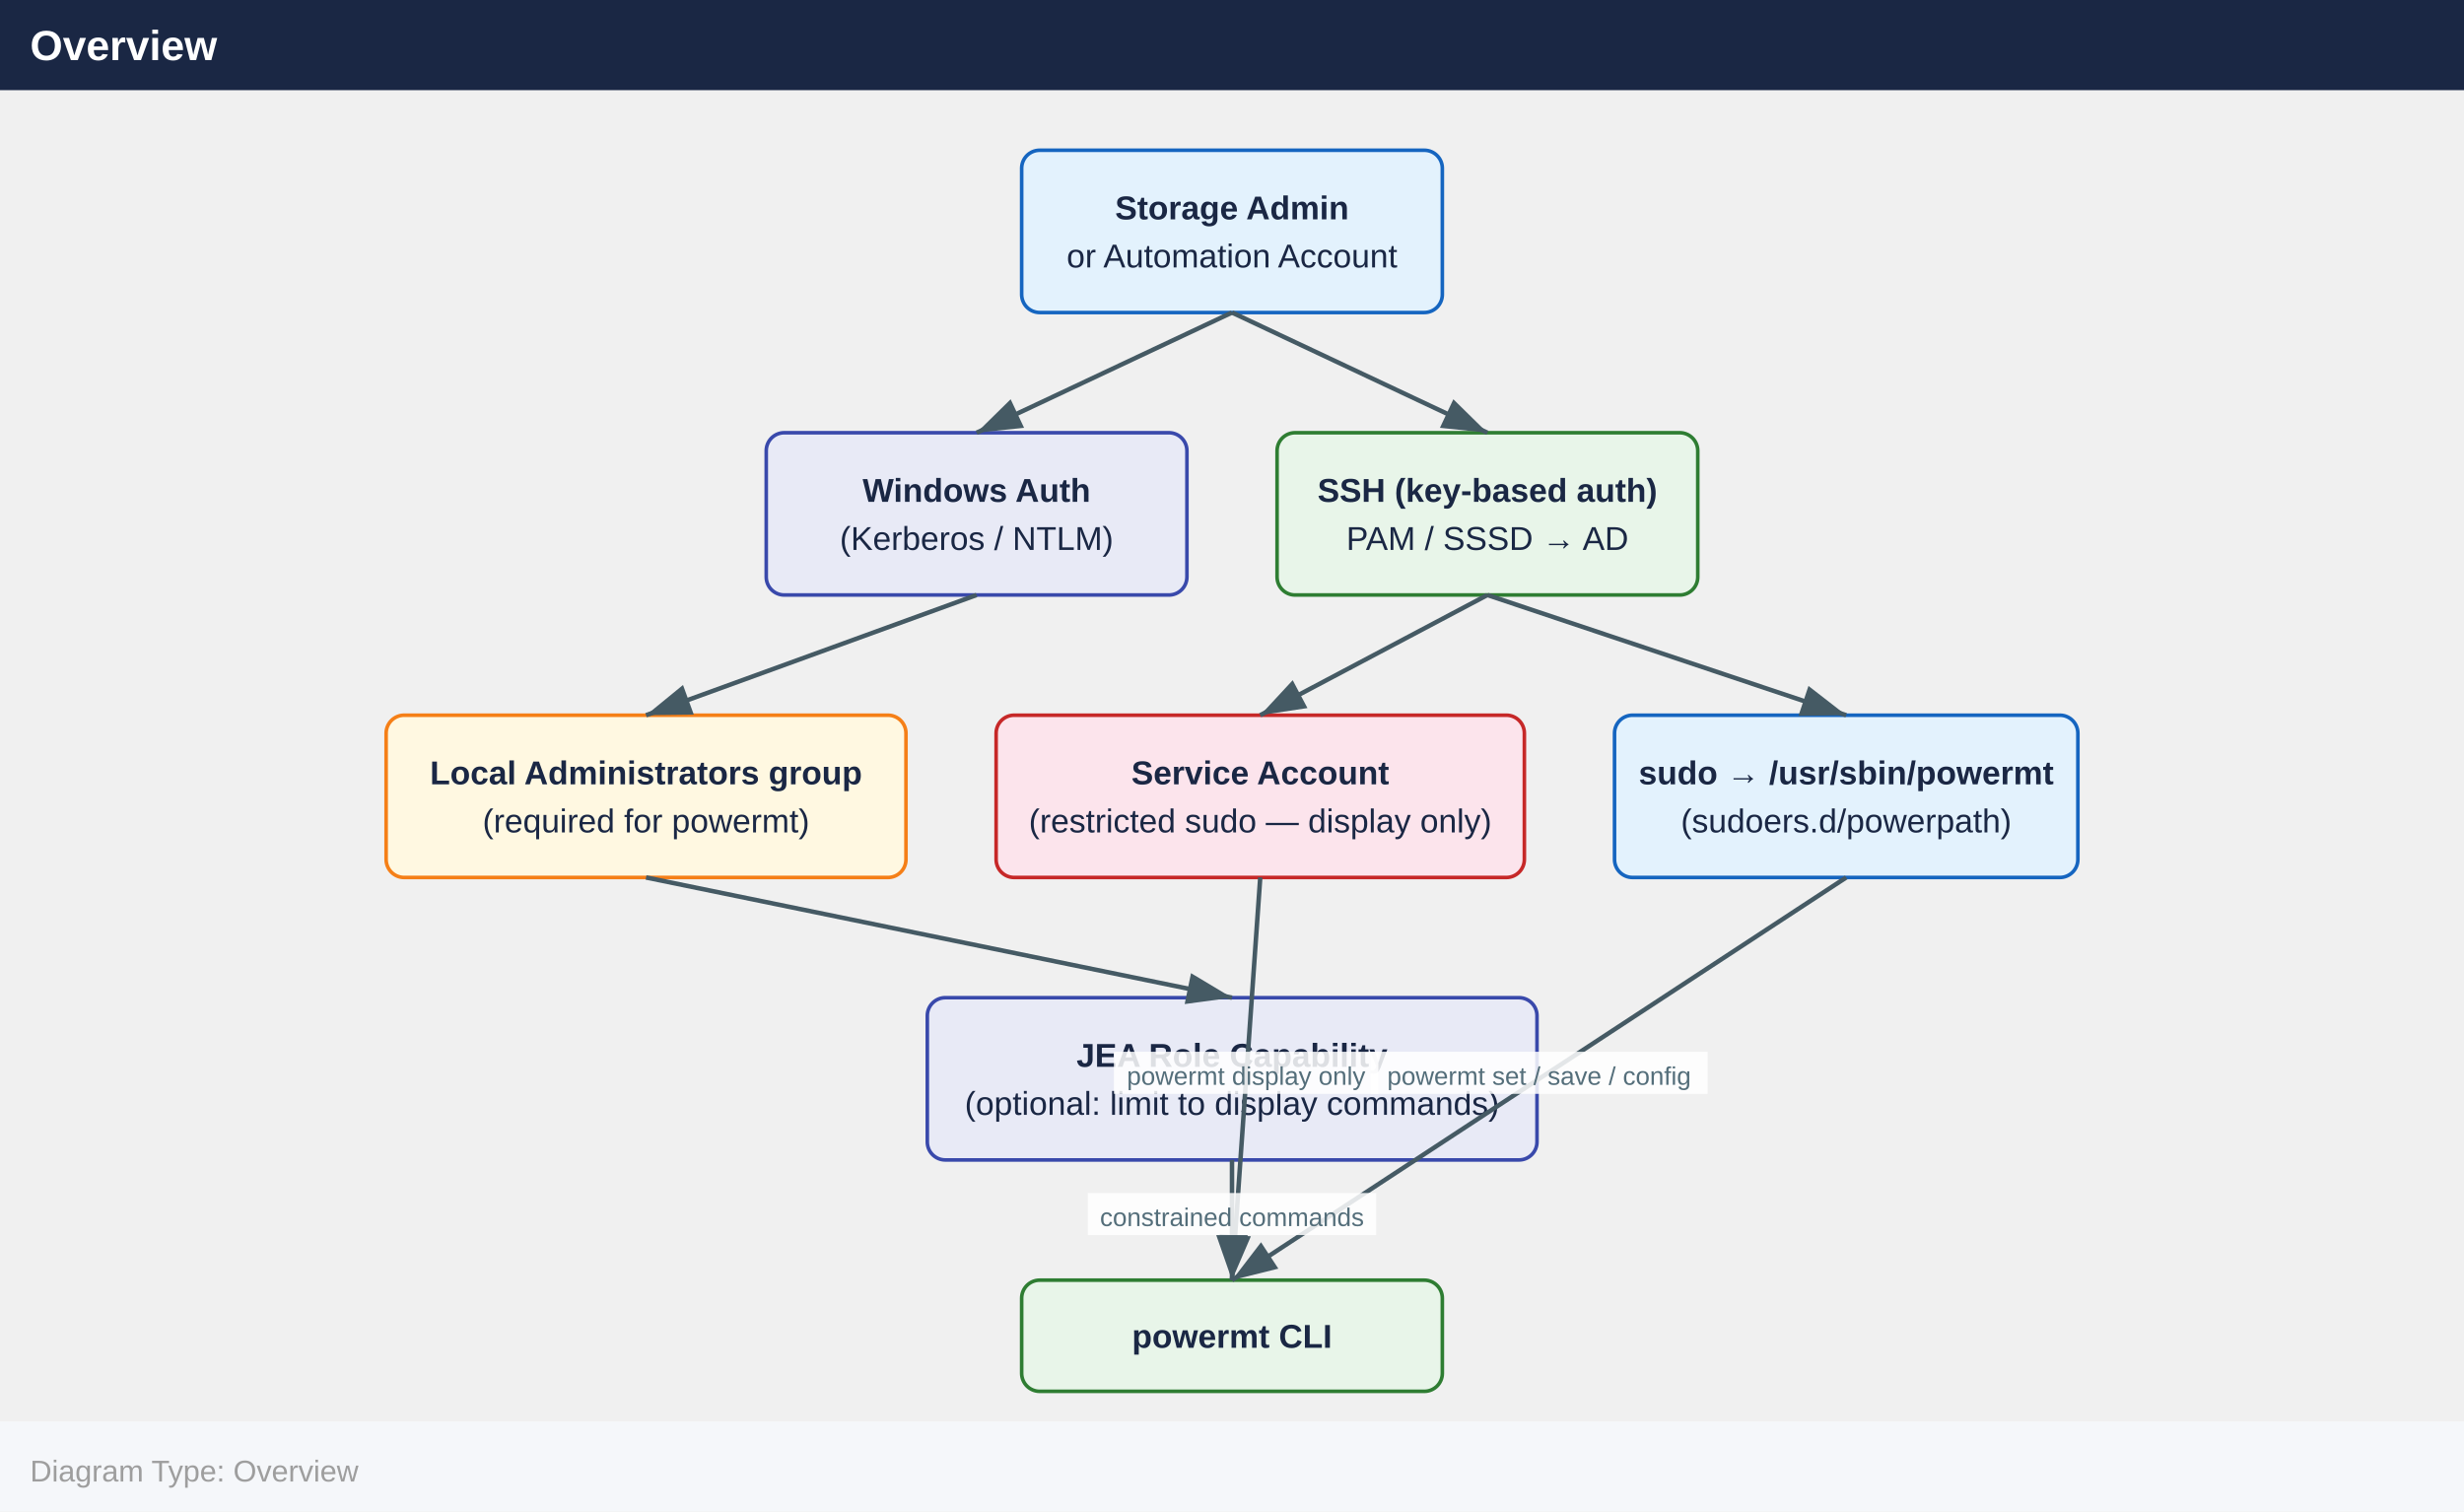
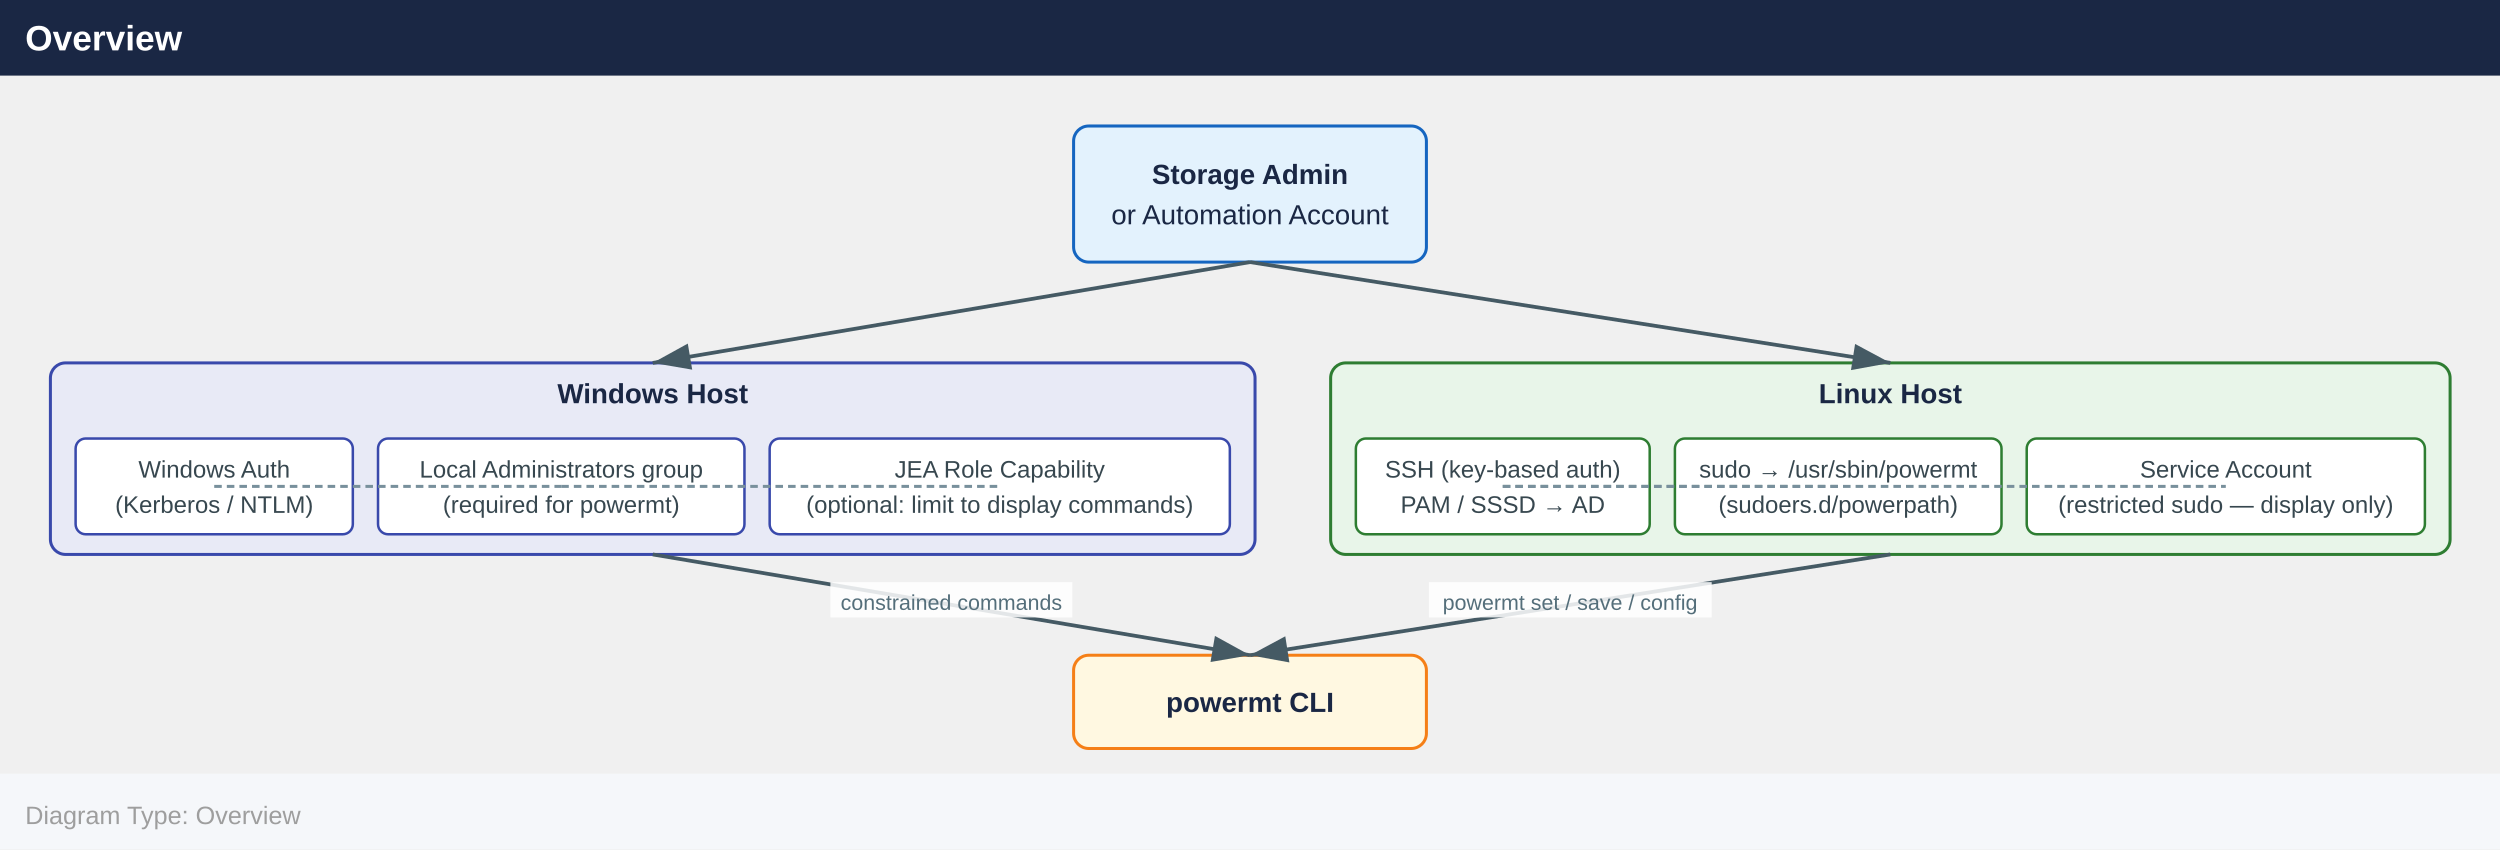
- <svg xmlns="http://www.w3.org/2000/svg" width="820" height="503" viewBox="0 0 820 503">
+ <svg xmlns="http://www.w3.org/2000/svg" width="992" height="337" viewBox="0 0 992 337">
  <defs>
    <marker id="arrowhead" markerWidth="10" markerHeight="7" refX="10" refY="3.5" orient="auto">
      <polygon points="0 0, 10 3.5, 0 7" fill="#455a64" />
    </marker>
  </defs>
-   <rect x="0" y="0" width="820" height="30" fill="#1a2744" />
+   <rect x="0" y="0" width="992" height="30" fill="#1a2744" />
  <text x="10" y="20" font-family="Arial,Helvetica,sans-serif" font-size="14" font-weight="bold" fill="#ffffff">Overview</text>
-   <rect x="340.0" y="50.0" width="140.0" height="54.0" rx="6" fill="#e3f2fd" stroke="#1565c0" stroke-width="1.2" />
-   <text x="410.0" y="73.0" text-anchor="middle" font-family="Arial,Helvetica,sans-serif" font-size="11" font-weight="700" fill="#1a2744">Storage Admin</text>
-   <text x="410.0" y="89.0" text-anchor="middle" font-family="Arial,Helvetica,sans-serif" font-size="11" font-weight="400" fill="#1a2744">or Automation Account</text>
-   <rect x="255.0" y="144.0" width="140.0" height="54.0" rx="6" fill="#e8eaf6" stroke="#3949ab" stroke-width="1.2" />
-   <text x="325.0" y="167.0" text-anchor="middle" font-family="Arial,Helvetica,sans-serif" font-size="11" font-weight="700" fill="#1a2744">Windows Auth</text>
-   <text x="325.0" y="183.0" text-anchor="middle" font-family="Arial,Helvetica,sans-serif" font-size="11" font-weight="400" fill="#1a2744">(Kerberos / NTLM)</text>
-   <rect x="425.0" y="144.0" width="140.0" height="54.0" rx="6" fill="#e8f5e9" stroke="#2e7d32" stroke-width="1.2" />
-   <text x="495.0" y="167.0" text-anchor="middle" font-family="Arial,Helvetica,sans-serif" font-size="11" font-weight="700" fill="#1a2744">SSH (key-based auth)</text>
-   <text x="495.0" y="183.0" text-anchor="middle" font-family="Arial,Helvetica,sans-serif" font-size="11" font-weight="400" fill="#1a2744">PAM / SSSD → AD</text>
-   <rect x="128.5" y="238.0" width="173.0" height="54.0" rx="6" fill="#fff8e1" stroke="#f57f17" stroke-width="1.2" />
-   <text x="215.0" y="261.0" text-anchor="middle" font-family="Arial,Helvetica,sans-serif" font-size="11" font-weight="700" fill="#1a2744">Local Administrators group</text>
-   <text x="215.0" y="277.0" text-anchor="middle" font-family="Arial,Helvetica,sans-serif" font-size="11" font-weight="400" fill="#1a2744">(required for powermt)</text>
-   <rect x="331.5" y="238.0" width="175.8" height="54.0" rx="6" fill="#fce4ec" stroke="#c62828" stroke-width="1.2" />
-   <text x="419.4" y="261.0" text-anchor="middle" font-family="Arial,Helvetica,sans-serif" font-size="11" font-weight="700" fill="#1a2744">Service Account</text>
-   <text x="419.4" y="277.0" text-anchor="middle" font-family="Arial,Helvetica,sans-serif" font-size="11" font-weight="400" fill="#1a2744">(restricted sudo — display only)</text>
-   <rect x="537.3" y="238.0" width="154.2" height="54.0" rx="6" fill="#e3f2fd" stroke="#1565c0" stroke-width="1.2" />
-   <text x="614.4" y="261.0" text-anchor="middle" font-family="Arial,Helvetica,sans-serif" font-size="11" font-weight="700" fill="#1a2744">sudo → /usr/sbin/powermt</text>
-   <text x="614.4" y="277.0" text-anchor="middle" font-family="Arial,Helvetica,sans-serif" font-size="11" font-weight="400" fill="#1a2744">(sudoers.d/powerpath)</text>
-   <rect x="308.6" y="332.0" width="202.9" height="54.0" rx="6" fill="#e8eaf6" stroke="#3949ab" stroke-width="1.2" />
-   <text x="410.0" y="355.0" text-anchor="middle" font-family="Arial,Helvetica,sans-serif" font-size="11" font-weight="700" fill="#1a2744">JEA Role Capability</text>
-   <text x="410.0" y="371.0" text-anchor="middle" font-family="Arial,Helvetica,sans-serif" font-size="11" font-weight="400" fill="#1a2744">(optional: limit to display commands)</text>
-   <rect x="340.0" y="426.0" width="140.0" height="37.0" rx="6" fill="#e8f5e9" stroke="#2e7d32" stroke-width="1.2" />
-   <text x="410.0" y="448.5" text-anchor="middle" font-family="Arial,Helvetica,sans-serif" font-size="11" font-weight="700" fill="#1a2744">powermt CLI</text>
-   <line x1="410.0" y1="104.0" x2="495.0" y2="144.0" stroke="#455a64" stroke-width="1.5" marker-end="url(#arrowhead)" />
-   <line x1="410.0" y1="104.0" x2="325.0" y2="144.0" stroke="#455a64" stroke-width="1.5" marker-end="url(#arrowhead)" />
-   <line x1="325.0" y1="198.0" x2="215.0" y2="238.0" stroke="#455a64" stroke-width="1.5" marker-end="url(#arrowhead)" />
-   <line x1="495.0" y1="198.0" x2="614.4" y2="238.0" stroke="#455a64" stroke-width="1.5" marker-end="url(#arrowhead)" />
-   <line x1="495.0" y1="198.0" x2="419.4" y2="238.0" stroke="#455a64" stroke-width="1.5" marker-end="url(#arrowhead)" />
-   <line x1="215.0" y1="292.0" x2="410.0" y2="332.0" stroke="#455a64" stroke-width="1.5" marker-end="url(#arrowhead)" />
-   <line x1="614.4" y1="292.0" x2="410.0" y2="426.0" stroke="#455a64" stroke-width="1.5" marker-end="url(#arrowhead)" />
-   <rect x="456.1" y="350.0" width="112.2" height="14" fill="#ffffff" opacity="0.85" />
-   <text x="512.2" y="361.0" text-anchor="middle" font-family="Arial,Helvetica,sans-serif" font-size="8.5" fill="#546e7a">powermt set / save / config</text>
-   <line x1="419.4" y1="292.0" x2="410.0" y2="426.0" stroke="#455a64" stroke-width="1.5" marker-end="url(#arrowhead)" />
-   <rect x="370.7" y="350.0" width="88.0" height="14" fill="#ffffff" opacity="0.85" />
-   <text x="414.7" y="361.0" text-anchor="middle" font-family="Arial,Helvetica,sans-serif" font-size="8.5" fill="#546e7a">powermt display only</text>
-   <line x1="410.0" y1="386.0" x2="410.0" y2="426.0" stroke="#455a64" stroke-width="1.5" marker-end="url(#arrowhead)" />
-   <rect x="362.0" y="397.0" width="96.0" height="14" fill="#ffffff" opacity="0.85" />
-   <text x="410.0" y="408.0" text-anchor="middle" font-family="Arial,Helvetica,sans-serif" font-size="8.5" fill="#546e7a">constrained commands</text>
-   <rect x="0" y="473.0" width="820" height="30" fill="#f5f7fa" />
-   <text x="10" y="493.0" font-family="Arial,Helvetica,sans-serif" font-size="10" fill="#9e9e9e">Diagram Type: Overview</text>
+   <rect x="426.0" y="50.0" width="140.0" height="54.0" rx="6" fill="#e3f2fd" stroke="#1565c0" stroke-width="1.2" />
+   <text x="496.0" y="73.0" text-anchor="middle" font-family="Arial,Helvetica,sans-serif" font-size="11" font-weight="700" fill="#1a2744">Storage Admin</text>
+   <text x="496.0" y="89.0" text-anchor="middle" font-family="Arial,Helvetica,sans-serif" font-size="11" font-weight="400" fill="#1a2744">or Automation Account</text>
+   <rect x="20.0" y="144.0" width="478.0" height="76.0" rx="6" fill="#e8eaf6" stroke="#3949ab" stroke-width="1.2" />
+   <text x="259.0" y="160.0" text-anchor="middle" font-family="Arial,Helvetica,sans-serif" font-size="11" font-weight="700" fill="#1a2744">Windows Host</text>
+   <rect x="30.0" y="174.0" width="110.0" height="38.0" rx="4" fill="#ffffff" stroke="#3949ab" stroke-width="1" />
+   <text x="85.0" y="189.5" text-anchor="middle" font-family="Arial,Helvetica,sans-serif" font-size="9.5" fill="#37474f">Windows Auth</text>
+   <text x="85.0" y="203.5" text-anchor="middle" font-family="Arial,Helvetica,sans-serif" font-size="9.5" fill="#37474f">(Kerberos / NTLM)</text>
+   <rect x="150.0" y="174.0" width="145.4" height="38.0" rx="4" fill="#ffffff" stroke="#3949ab" stroke-width="1" />
+   <text x="222.7" y="189.5" text-anchor="middle" font-family="Arial,Helvetica,sans-serif" font-size="9.5" fill="#37474f">Local Administrators group</text>
+   <text x="222.7" y="203.5" text-anchor="middle" font-family="Arial,Helvetica,sans-serif" font-size="9.5" fill="#37474f">(required for powermt)</text>
+   <rect x="305.4" y="174.0" width="182.6" height="38.0" rx="4" fill="#ffffff" stroke="#3949ab" stroke-width="1" />
+   <text x="396.7" y="189.5" text-anchor="middle" font-family="Arial,Helvetica,sans-serif" font-size="9.5" fill="#37474f">JEA Role Capability</text>
+   <text x="396.7" y="203.5" text-anchor="middle" font-family="Arial,Helvetica,sans-serif" font-size="9.5" fill="#37474f">(optional: limit to display commands)</text>
+   <rect x="528.0" y="144.0" width="444.2" height="76.0" rx="6" fill="#e8f5e9" stroke="#2e7d32" stroke-width="1.2" />
+   <text x="750.1" y="160.0" text-anchor="middle" font-family="Arial,Helvetica,sans-serif" font-size="11" font-weight="700" fill="#1a2744">Linux Host</text>
+   <rect x="538.0" y="174.0" width="116.6" height="38.0" rx="4" fill="#ffffff" stroke="#2e7d32" stroke-width="1" />
+   <text x="596.3" y="189.5" text-anchor="middle" font-family="Arial,Helvetica,sans-serif" font-size="9.5" fill="#37474f">SSH (key-based auth)</text>
+   <text x="596.3" y="203.5" text-anchor="middle" font-family="Arial,Helvetica,sans-serif" font-size="9.5" fill="#37474f">PAM / SSSD → AD</text>
+   <rect x="664.6" y="174.0" width="129.6" height="38.0" rx="4" fill="#ffffff" stroke="#2e7d32" stroke-width="1" />
+   <text x="729.4" y="189.5" text-anchor="middle" font-family="Arial,Helvetica,sans-serif" font-size="9.5" fill="#37474f">sudo → /usr/sbin/powermt</text>
+   <text x="729.4" y="203.5" text-anchor="middle" font-family="Arial,Helvetica,sans-serif" font-size="9.5" fill="#37474f">(sudoers.d/powerpath)</text>
+   <rect x="804.2" y="174.0" width="158.0" height="38.0" rx="4" fill="#ffffff" stroke="#2e7d32" stroke-width="1" />
+   <text x="883.2" y="189.5" text-anchor="middle" font-family="Arial,Helvetica,sans-serif" font-size="9.5" fill="#37474f">Service Account</text>
+   <text x="883.2" y="203.5" text-anchor="middle" font-family="Arial,Helvetica,sans-serif" font-size="9.5" fill="#37474f">(restricted sudo — display only)</text>
+   <rect x="426.0" y="260.0" width="140.0" height="37.0" rx="6" fill="#fff8e1" stroke="#f57f17" stroke-width="1.2" />
+   <text x="496.0" y="282.5" text-anchor="middle" font-family="Arial,Helvetica,sans-serif" font-size="11" font-weight="700" fill="#1a2744">powermt CLI</text>
+   <line x1="496.0" y1="104.0" x2="259.0" y2="144.0" stroke="#455a64" stroke-width="1.5" marker-end="url(#arrowhead)" />
+   <line x1="496.0" y1="104.0" x2="750.1" y2="144.0" stroke="#455a64" stroke-width="1.5" marker-end="url(#arrowhead)" />
+   <line x1="750.1" y1="220.0" x2="496.0" y2="260.0" stroke="#455a64" stroke-width="1.5" marker-end="url(#arrowhead)" />
+   <rect x="567.0" y="231.0" width="112.2" height="14" fill="#ffffff" opacity="0.85" />
+   <text x="623.0" y="242.0" text-anchor="middle" font-family="Arial,Helvetica,sans-serif" font-size="8.5" fill="#546e7a">powermt set / save / config</text>
+   <line x1="259.0" y1="220.0" x2="496.0" y2="260.0" stroke="#455a64" stroke-width="1.5" marker-end="url(#arrowhead)" />
+   <rect x="329.5" y="231.0" width="96.0" height="14" fill="#ffffff" opacity="0.85" />
+   <text x="377.5" y="242.0" text-anchor="middle" font-family="Arial,Helvetica,sans-serif" font-size="8.5" fill="#546e7a">constrained commands</text>
+   <line x1="596.3" y1="193.0" x2="729.4" y2="193.0" stroke="#78909c" stroke-width="1.2" stroke-dasharray="3,2" />
+   <line x1="596.3" y1="193.0" x2="883.2" y2="193.0" stroke="#78909c" stroke-width="1.2" stroke-dasharray="3,2" />
+   <line x1="85.0" y1="193.0" x2="222.7" y2="193.0" stroke="#78909c" stroke-width="1.2" stroke-dasharray="3,2" />
+   <line x1="222.7" y1="193.0" x2="396.7" y2="193.0" stroke="#78909c" stroke-width="1.2" stroke-dasharray="3,2" />
+   <rect x="0" y="307.0" width="992" height="30" fill="#f5f7fa" />
+   <text x="10" y="327.0" font-family="Arial,Helvetica,sans-serif" font-size="10" fill="#9e9e9e">Diagram Type: Overview</text>
</svg>
